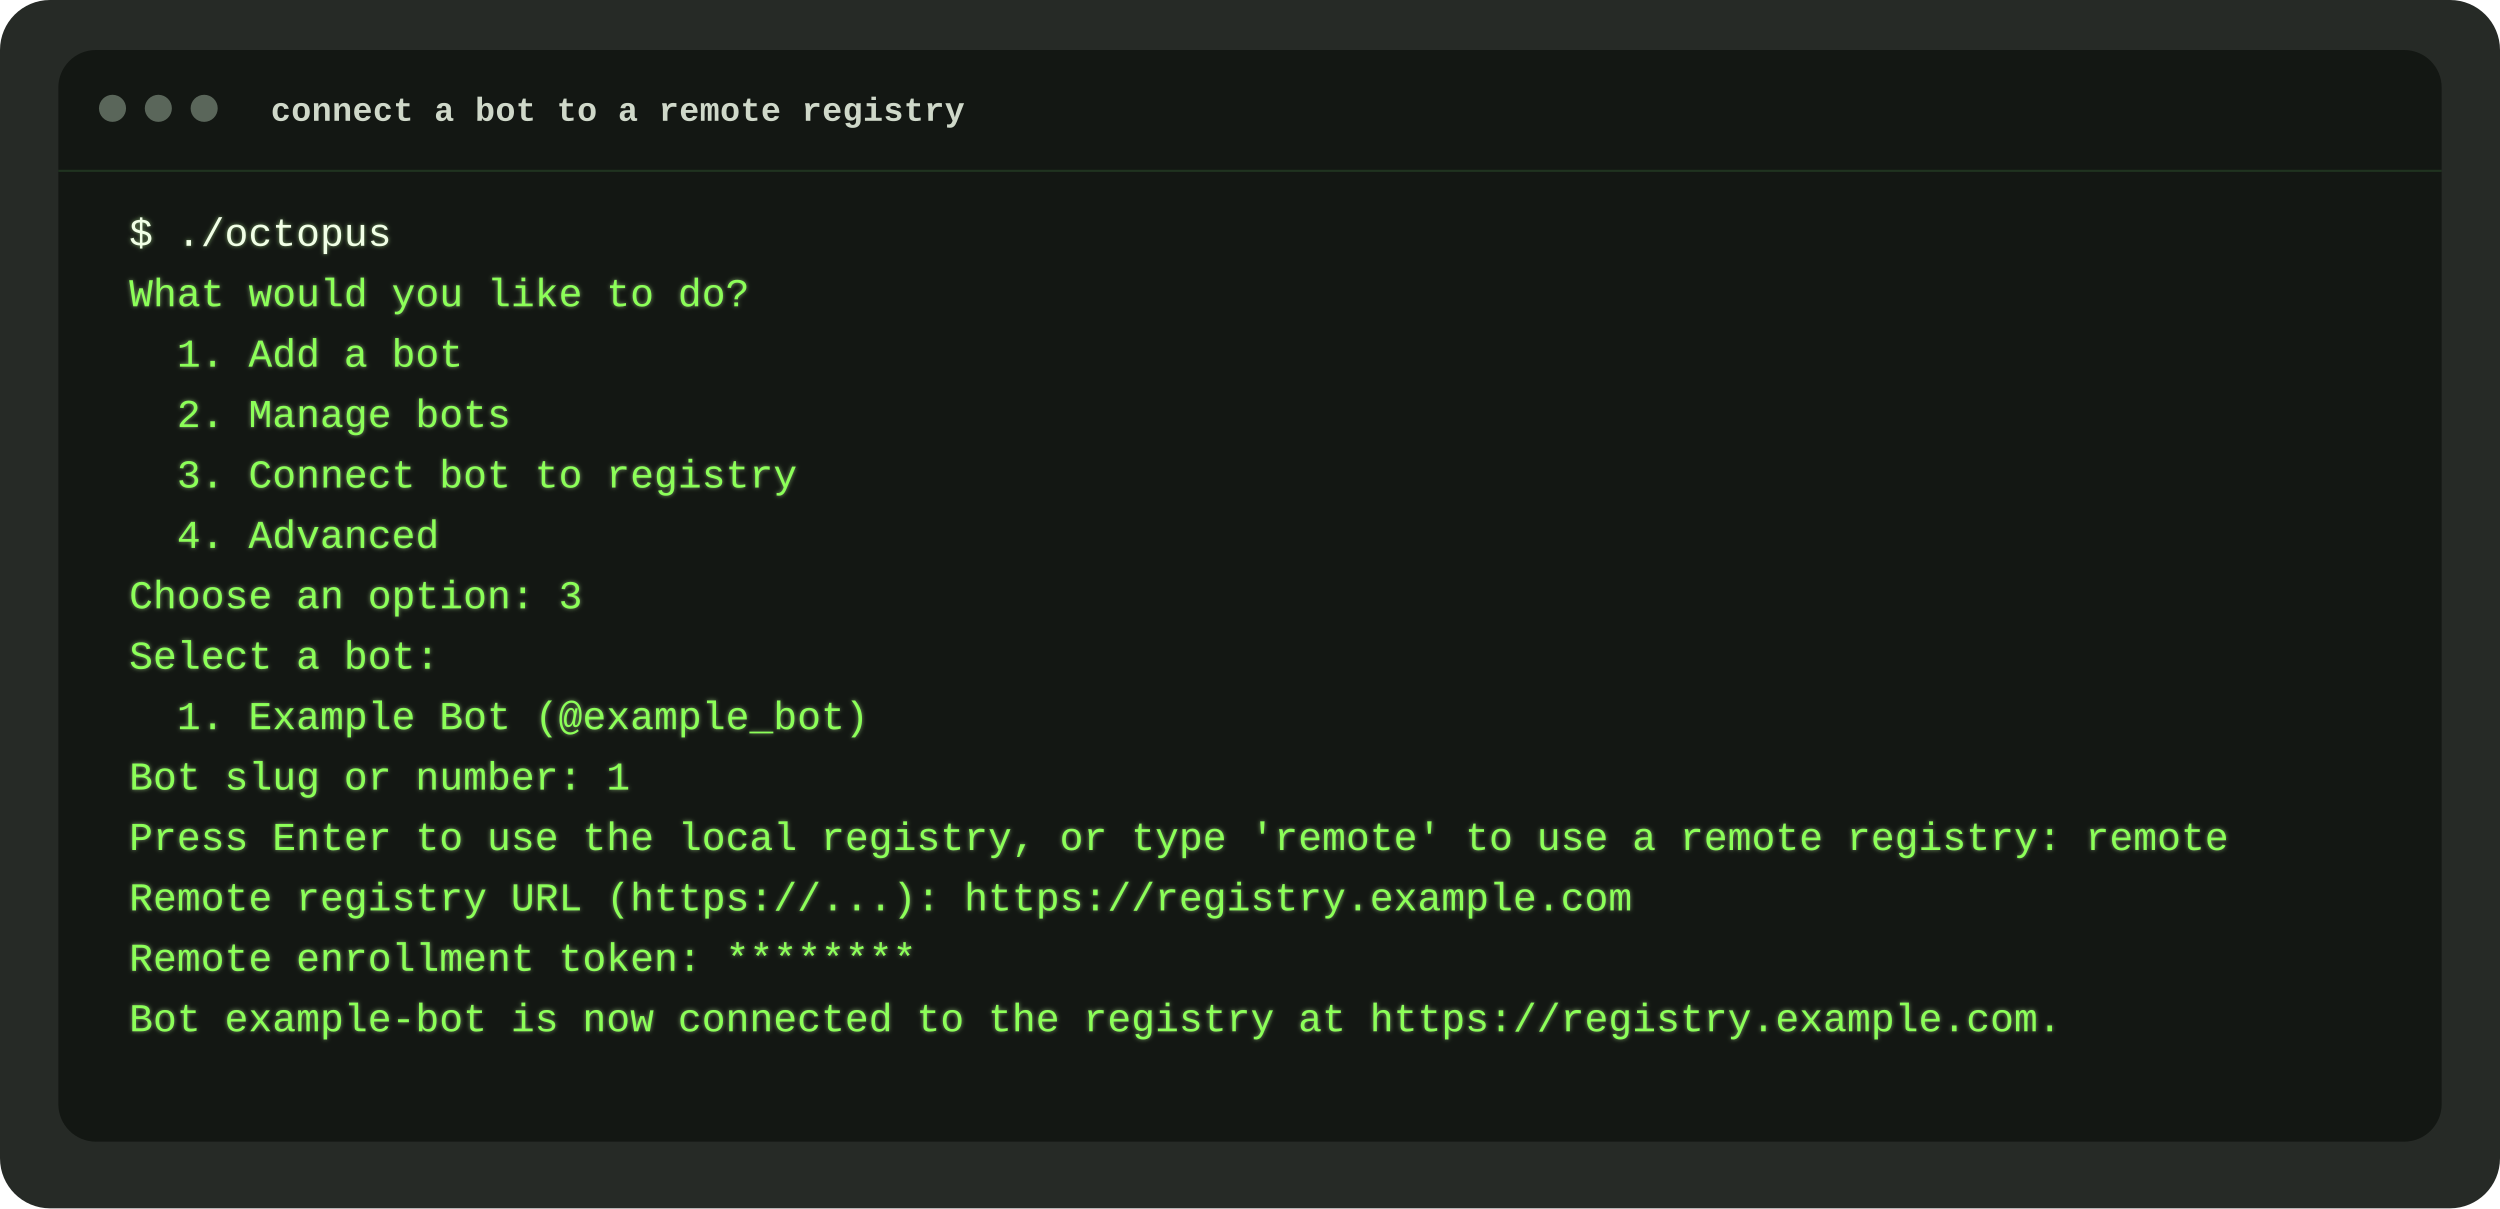
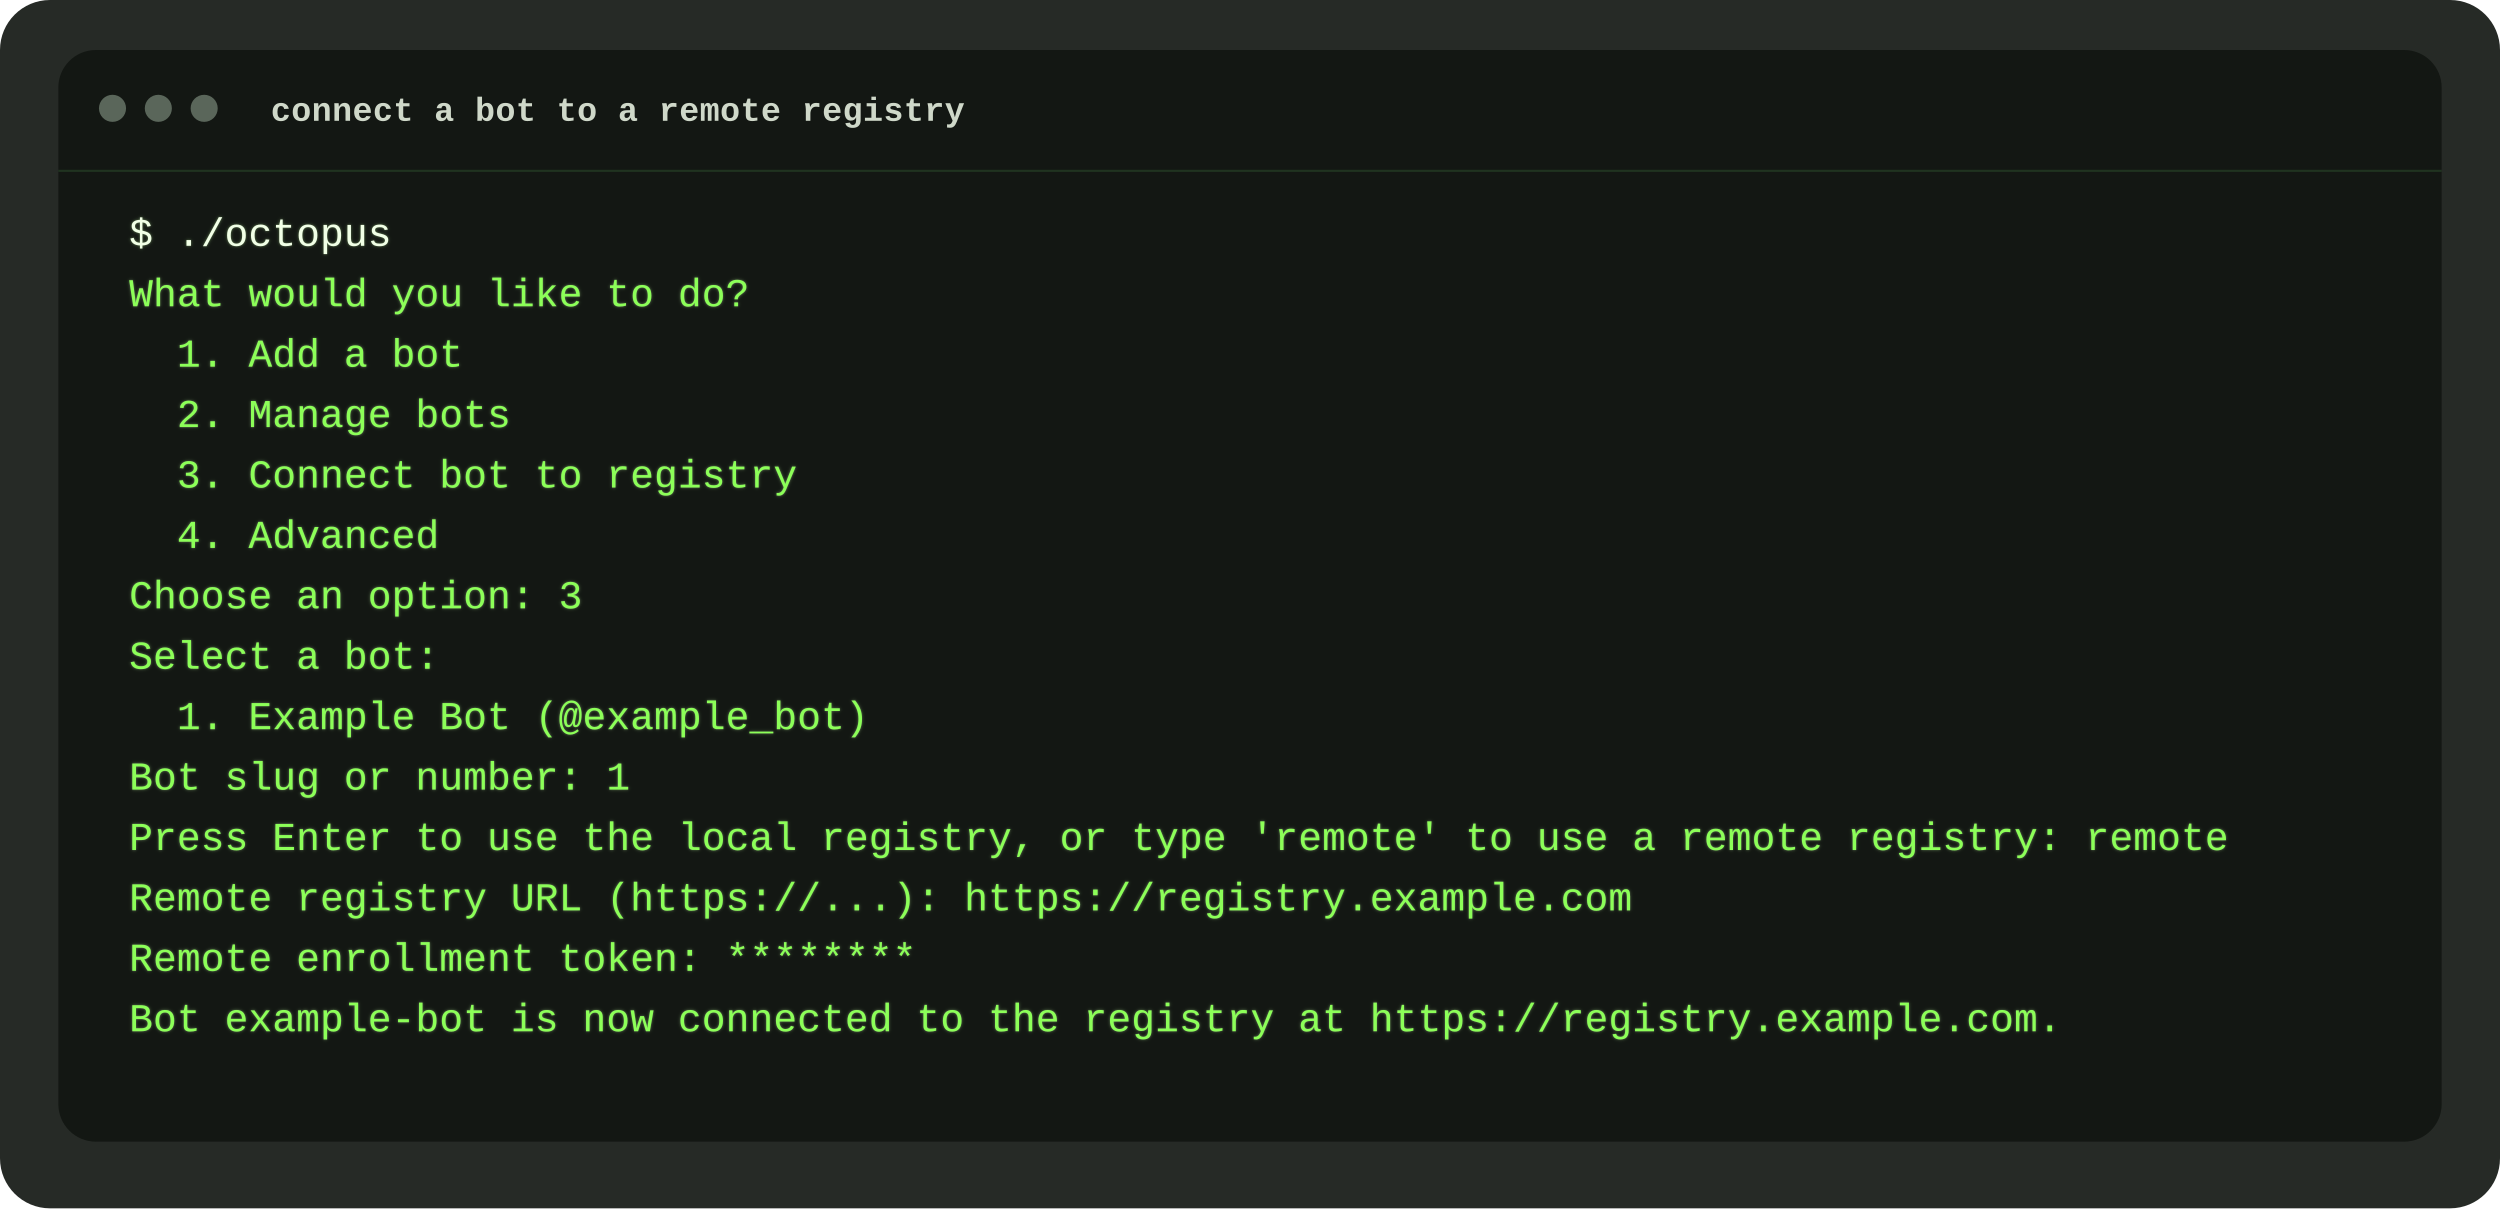
<svg xmlns="http://www.w3.org/2000/svg" width="1200" height="580" viewBox="0 0 1200 580" role="img" aria-labelledby="title desc">
  <style>
    .bg { fill: #262a26; }
    .panel { fill: #131713; }
    .rule { stroke: #274227; stroke-width: 1; opacity: 0.65; }
    .dot { fill: #5a665a; }
    .label { fill: #cfd8c9; font: 600 16px "IBM Plex Mono", "SFMono-Regular", Menlo, Monaco, Consolas, "Liberation Mono", monospace; letter-spacing: 0.2px; }
    .line { fill: #8cff58; font: 19px "IBM Plex Mono", "SFMono-Regular", Menlo, Monaco, Consolas, "Liberation Mono", monospace; letter-spacing: 0.05px; filter: url(#crt-glow); }
    .prompt { fill: #f1ffe6; }
  </style>
  <defs>
    <filter id="crt-glow" x="-20%" y="-20%" width="140%" height="140%">
-       <feGaussianBlur stdDeviation="1.05" result="blur" />
-       <feColorMatrix in="blur" type="matrix" values="0 0 0 0 0.55 0 0 0 0 1 0 0 0 0 0.35 0 0 0 0.58 0" result="glow" />
+       <feGaussianBlur stdDeviation="0.85" result="blur" />
+       <feColorMatrix in="blur" type="matrix" values="0 0 0 0 0.55 0 0 0 0 1 0 0 0 0 0.35 0 0 0 0.5 0" result="glow" />
      <feMerge>
        <feMergeNode in="glow" />
        <feMergeNode in="SourceGraphic" />
      </feMerge>
    </filter>
  </defs>
  <rect class="bg" x="0" y="0" width="1200" height="580" rx="24" />
  <g transform="translate(28 24)">
    <rect class="panel" x="0" y="0" width="1144" height="524" rx="18" />
    <circle class="dot" cx="26" cy="28" r="6.5" />
    <circle class="dot" cx="48" cy="28" r="6.5" />
    <circle class="dot" cx="70" cy="28" r="6.5" />
    <text class="label" x="102" y="34">connect a bot to a remote registry</text>
    <line class="rule" x1="0" y1="58" x2="1144" y2="58" />
    <text class="line" xml:space="preserve">
      <tspan class="prompt" x="34" y="94">$ ./octopus</tspan>
      <tspan x="34" dy="29">What would you like to do?</tspan>
      <tspan x="34" dy="29">  1. Add a bot</tspan>
      <tspan x="34" dy="29">  2. Manage bots</tspan>
      <tspan x="34" dy="29">  3. Connect bot to registry</tspan>
      <tspan x="34" dy="29">  4. Advanced</tspan>
      <tspan x="34" dy="29">Choose an option: 3</tspan>
      <tspan x="34" dy="29" />
      <tspan x="34" dy="29">Select a bot:</tspan>
      <tspan x="34" dy="29">  1. Example Bot (@example_bot)</tspan>
      <tspan x="34" dy="29">Bot slug or number: 1</tspan>
      <tspan x="34" dy="29">Press Enter to use the local registry, or type 'remote' to use a remote registry: remote</tspan>
      <tspan x="34" dy="29">Remote registry URL (https://...): https://registry.example.com</tspan>
      <tspan x="34" dy="29">Remote enrollment token: ********</tspan>
      <tspan x="34" dy="29">Bot example-bot is now connected to the registry at https://registry.example.com.</tspan>
    </text>
  </g>
</svg>
